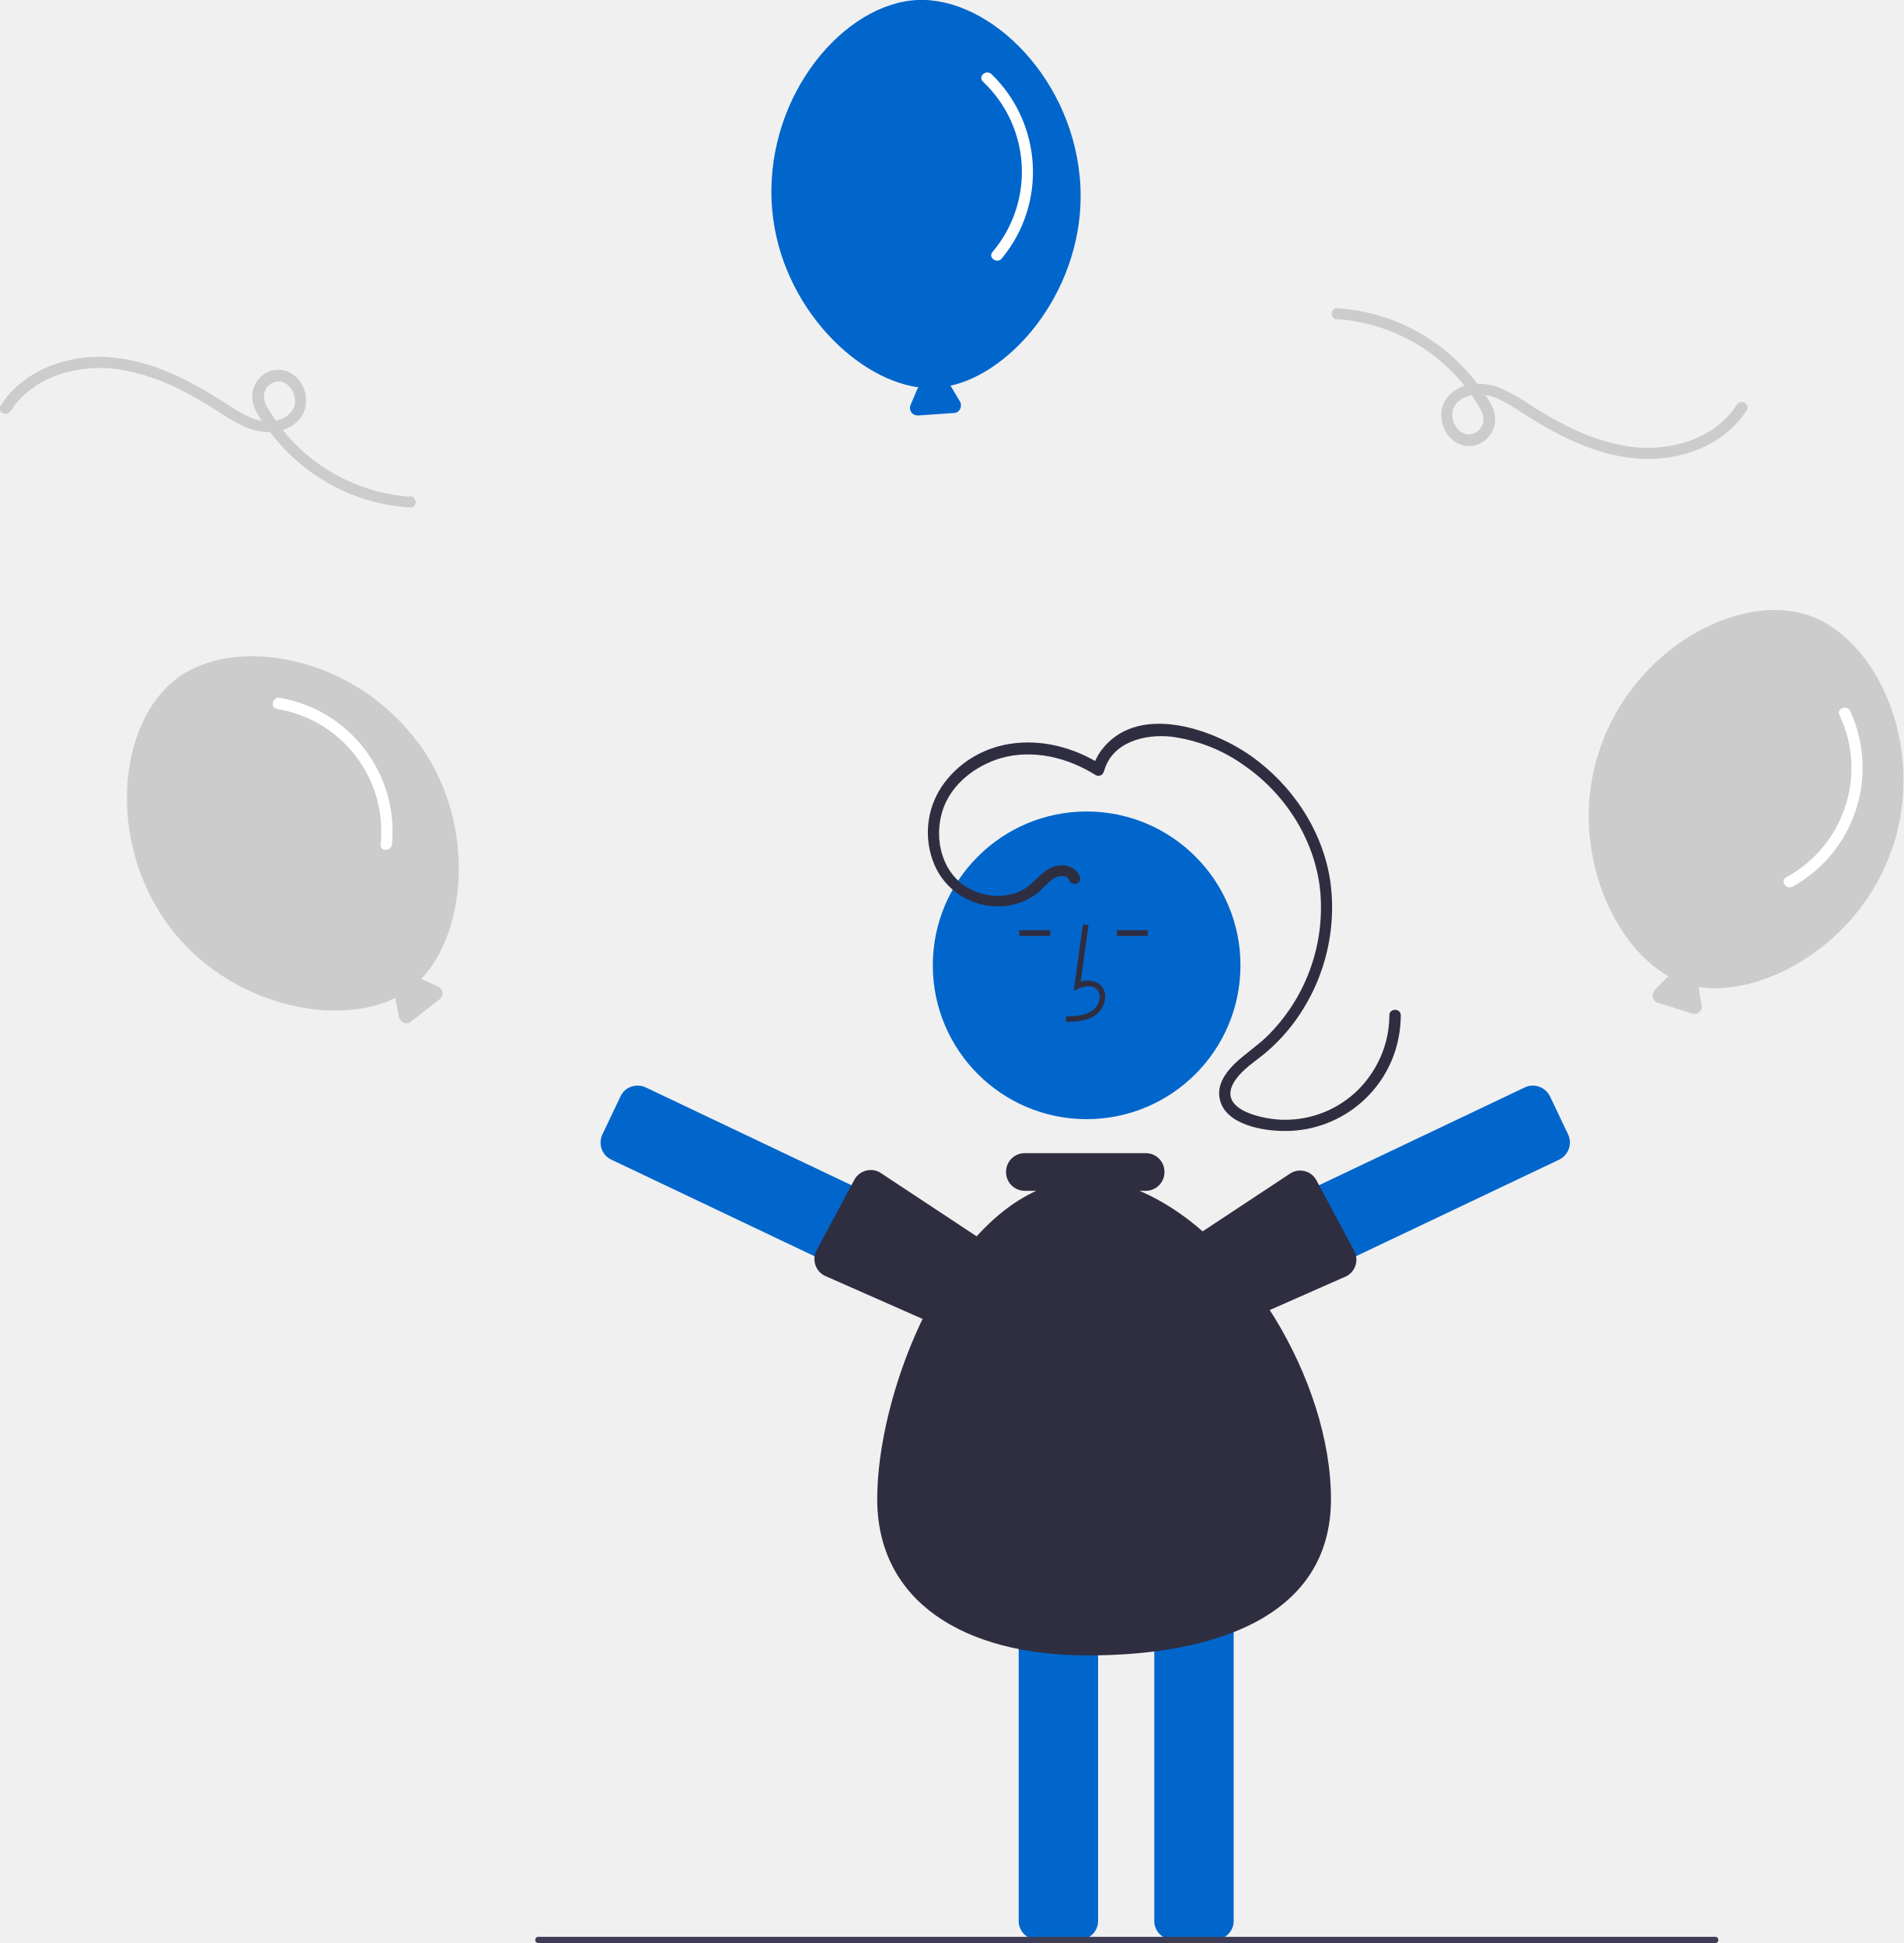
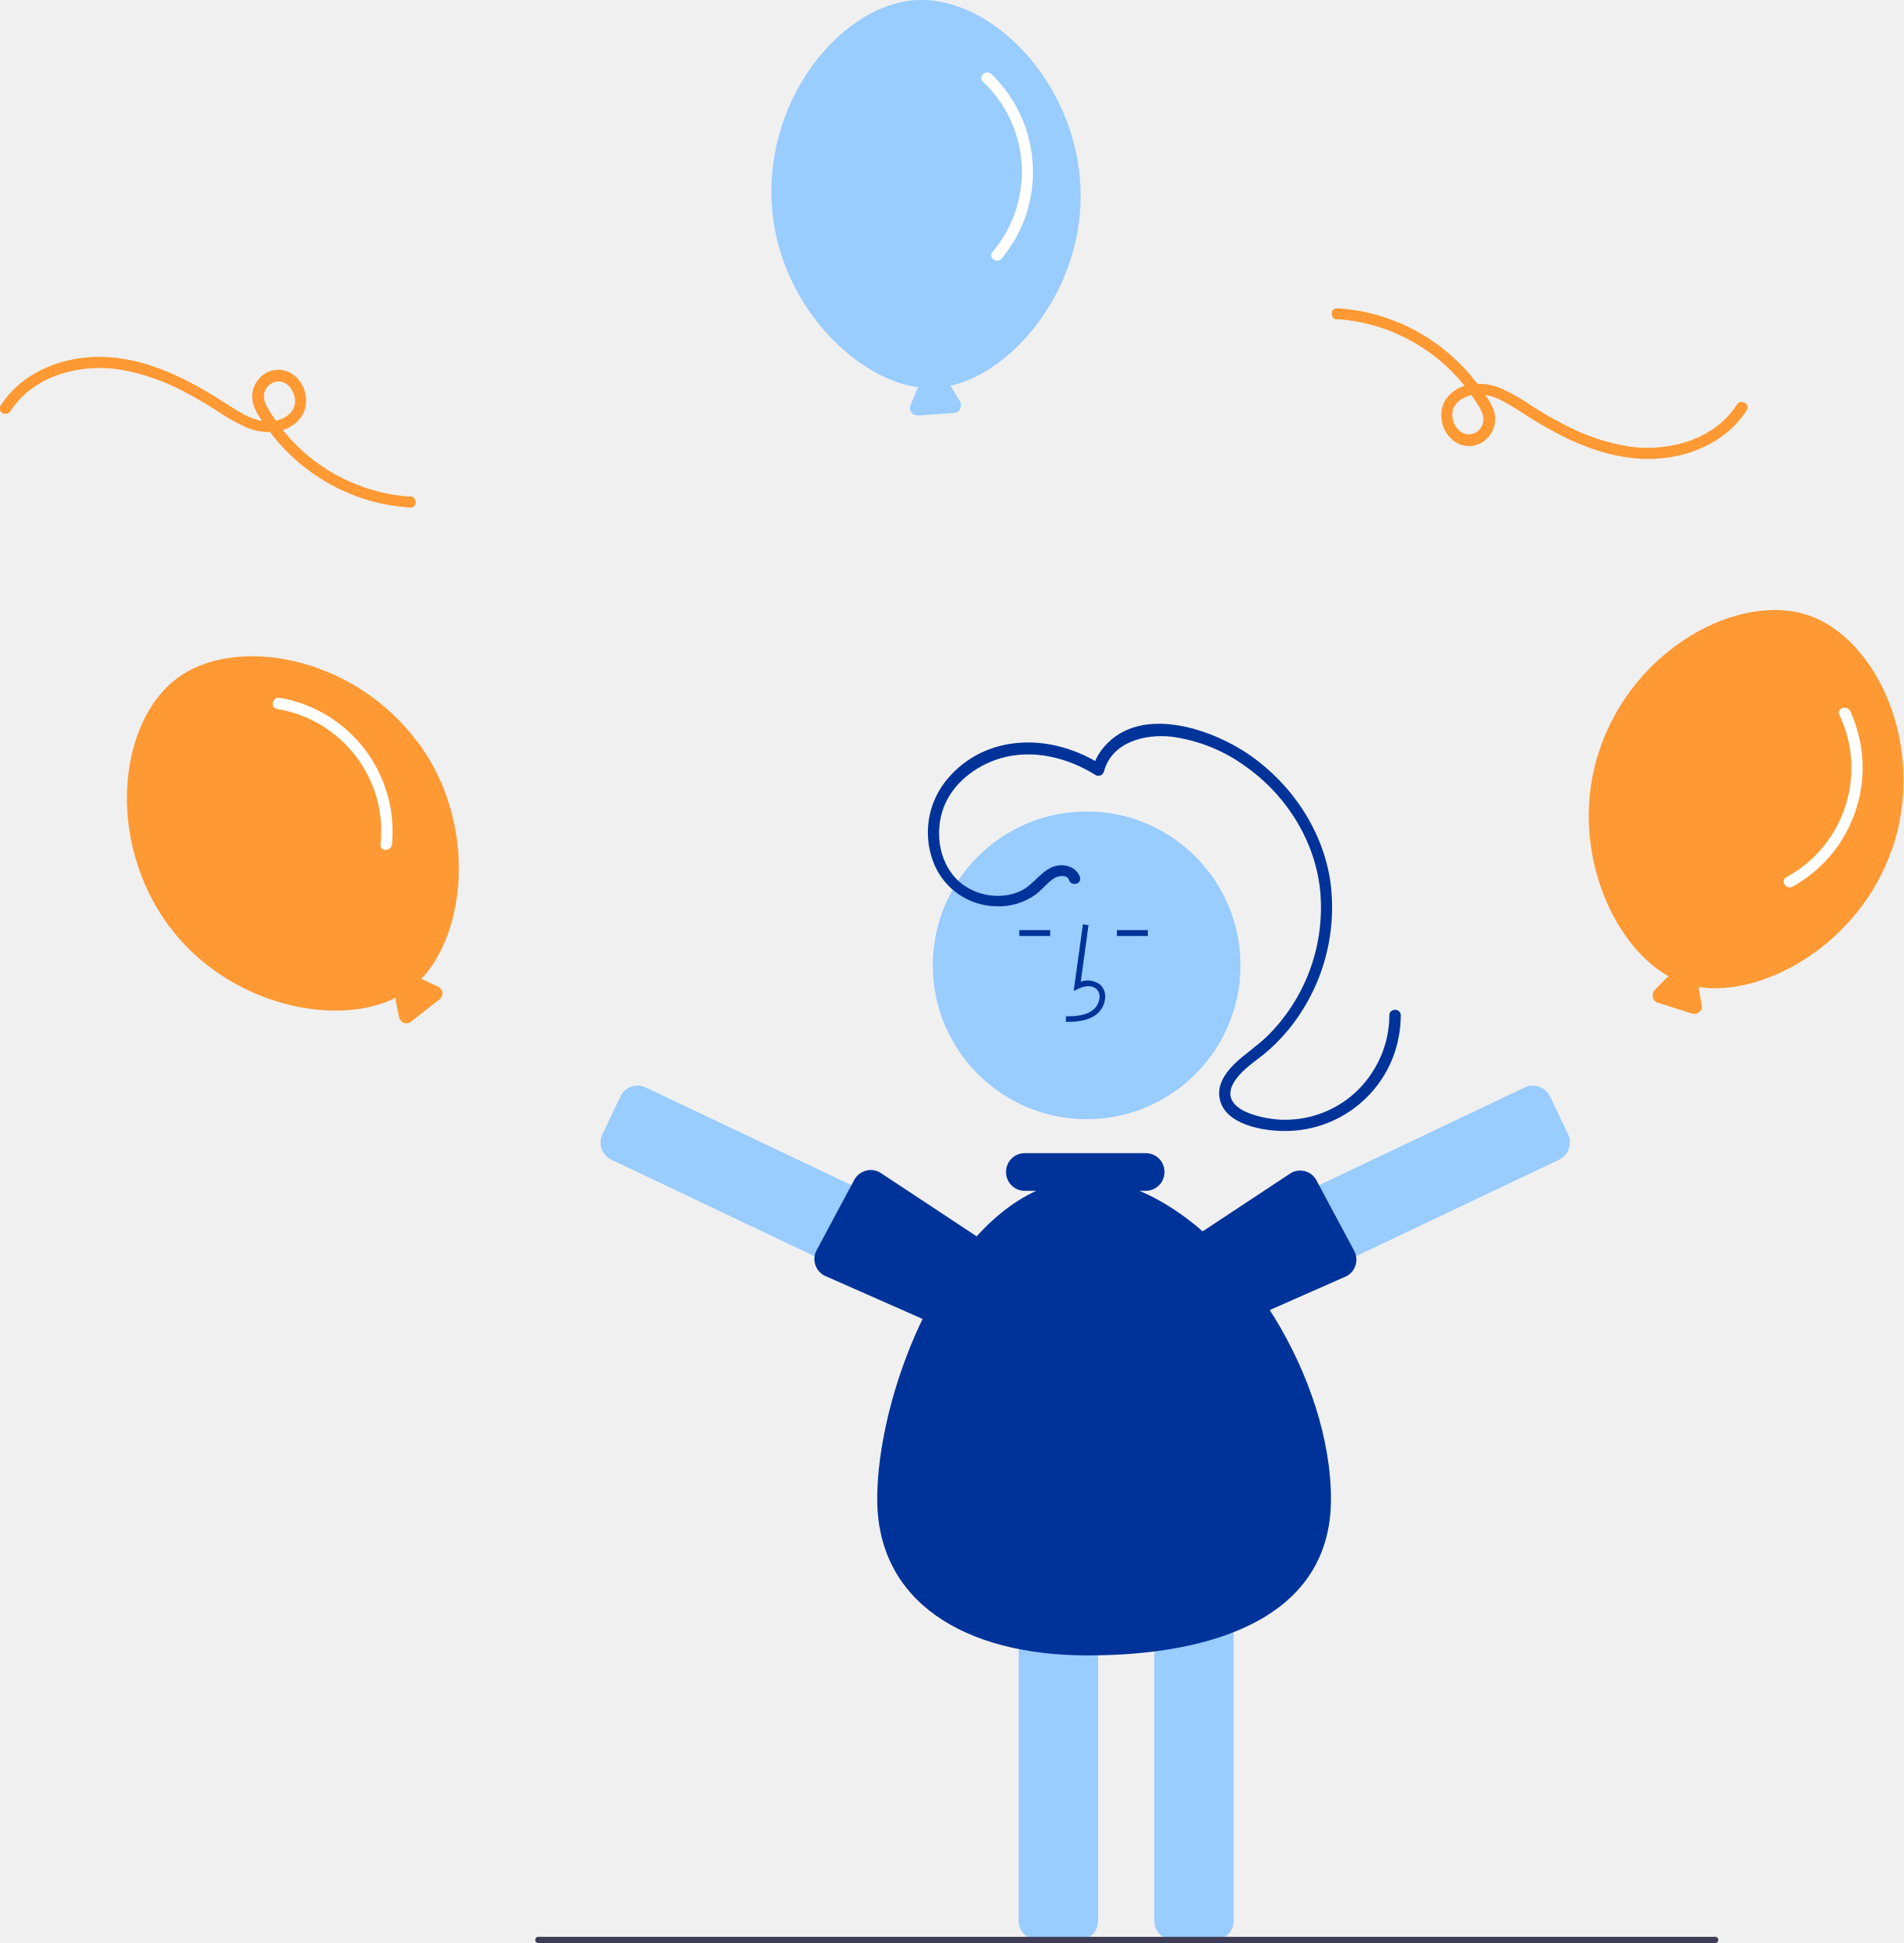
<svg xmlns="http://www.w3.org/2000/svg" version="1.1" viewBox="0 0 616.3 629">
  <defs>
    <style>
      .cls-1 {
-         fill: #2f2e41;
+         fill: #003399;
      }

      .cls-2 {
        fill: #fff;
      }

      .cls-3 {
        fill: #3f3d56;
      }

      .cls-4 {
-         fill: #ccc;
+         fill: #ff9933;
      }

      .cls-5 {
-         fill: #06c;
+         fill: #99ccff;
      }
    </style>
  </defs>
  <g>
    <g id="Capa_1">
      <path class="cls-4" d="M135,240c-20.8-27.8-58.8-34.5-77.7-20.4s-23.2,52.5-2.5,80.3c19.2,25.7,54.1,32.8,73.3,23.1,0,.3,0,.6,0,.9l1.1,5.4c.3,1.3,1.6,2.2,2.9,1.9.4,0,.7-.2,1-.5l9.2-7.2c1.1-.8,1.3-2.4.4-3.4-.2-.3-.5-.5-.9-.7l-4.9-2.3c-.2,0-.4-.1-.5-.2,14.8-15.6,18-51.1-1.3-76.9Z" />
      <path class="cls-2" d="M89.6,229.5c21.1,3.4,35.9,22.7,33.6,43.9-.2,2.3,3.4,2.3,3.7,0,2.2-22.9-13.7-43.6-36.3-47.5-2.3-.4-3.3,3.1-1,3.5Z" />
      <path class="cls-4" d="M612.6,274.8c11.2-32.9-4.8-68-27.1-75.6s-56.5,10.5-67.6,43.4c-10.4,30.4,3.6,63.1,22.4,73.5-.3.1-.5.3-.8.5l-3.8,3.9c-.9,1-.9,2.5,0,3.5.3.3.6.5,1,.6l11.1,3.5c1.3.4,2.7-.3,3.1-1.6.1-.4.1-.7,0-1.1l-.9-5.4c0-.2,0-.4-.2-.5,21.3,3.4,52.3-14.1,62.7-44.6Z" />
      <path class="cls-2" d="M595.5,231.4c9.2,19.3,1.6,42.4-17.2,52.6-2.1,1.1,0,4.2,2.1,3,20.1-11.2,28.2-35.9,18.6-56.8-1-2.1-4.5-.9-3.5,1.2Z" />
      <path class="cls-5" d="M349.8,60.7C348.3,26,320.7-1,297.1,0s-48.8,30.3-47.3,65c1.4,32.1,26.3,57.5,47.6,60.4-.2.2-.4.5-.5.7l-2.1,5c-.5,1.2,0,2.7,1.3,3.2.3.1.7.2,1.1.2l11.6-.8c1.3,0,2.4-1.2,2.3-2.6,0-.4-.1-.7-.3-1.1l-2.8-4.7c0-.2-.2-.3-.4-.4,21-4.6,43.6-32.2,42.2-64.3Z" />
      <path class="cls-2" d="M318.2,26.4c15.6,14.7,16.9,38.9,3.1,55.2-1.5,1.8,1.5,3.9,3,2.1,14.7-17.7,13.2-43.7-3.3-59.7-1.7-1.6-4.5.7-2.8,2.4Z" />
      <circle class="cls-5" cx="351.8" cy="312.5" r="49.8" />
      <path class="cls-5" d="M349.5,627.9h-13.7c-3.3,0-6-2.7-6-6v-114.4c0-3.3,2.7-6,6-6h13.7c3.3,0,6,2.7,6,6v114.4c0,3.3-2.7,6-6,6Z" />
      <path class="cls-5" d="M393.4,627.9h-13.7c-3.3,0-6-2.7-6-6v-114.4c0-3.3,2.7-6,6-6h13.7c3.3,0,6,2.7,6,6v114.4c0,3.3-2.7,6-6,6Z" />
      <path class="cls-5" d="M315.2,409.2l-5.9,12.4c-1.4,3-5,4.3-8.1,2.9l-103.3-49.1c-3-1.4-4.3-5-2.9-8.1l5.9-12.4c1.4-3,5-4.3,8.1-2.9l103.3,49.1c3,1.4,4.3,5,2.9,8.1Z" />
      <path class="cls-1" d="M330.7,415.8c.3,1.4,0,2.9-.6,4.1l-6.6,12c-1.6,2.9-5.3,4-8.2,2.4l-48.5-21.4c-2.9-1.6-4-5.3-2.4-8.2h0s12.2-22.8,12.2-22.8c1.6-2.9,5.3-4,8.2-2.4,0,0,0,0,0,0l43.6,28.8c1.4.8,1.9,5.4,2.3,6.9,0,.2,0,.3.1.5Z" />
      <path class="cls-5" d="M390.4,401.1l103.3-49.1c3-1.4,6.6-.1,8.1,2.9l5.9,12.4c1.4,3,.1,6.6-2.9,8.1l-103.3,49.1c-3,1.4-6.6.1-8.1-2.9l-5.9-12.4c-1.4-3-.1-6.6,2.9-8.1Z" />
      <path class="cls-1" d="M372.1,415.4c.4-1.6.9-6.2,2.3-6.9l43.6-28.8c2.9-1.6,6.6-.6,8.2,2.4,0,0,0,0,0,0l12.2,22.8h0c1.6,2.9.5,6.6-2.4,8.2l-48.5,21.4c-2.9,1.6-6.6.5-8.2-2.4l-6.6-12c-.7-1.3-.9-2.7-.6-4.1,0-.2,0-.3.1-.5Z" />
      <path class="cls-1" d="M345.1,330.9v-1.9c3.4,0,6.5-.3,8.7-2,1.3-1,2.1-2.6,2.2-4.2,0-1-.3-2-1.1-2.7-1.5-1.3-4-.9-5.8,0l-1.5.7,3-21.6,1.8.3-2.5,18.3c2.1-.8,4.4-.4,6.2.9,1.2,1,1.8,2.6,1.7,4.2-.1,2.2-1.2,4.3-3,5.6-2.9,2.2-6.8,2.3-9.8,2.3Z" />
      <rect class="cls-1" x="361.6" y="301.1" width="10" height="1.9" />
      <rect class="cls-1" x="330" y="301.1" width="10" height="1.9" />
      <path class="cls-1" d="M368.9,385.5h2c3.4,0,6.1-2.7,6.1-6.1s-2.7-6.1-6.1-6.1h-39.1c-3.4,0-6.1,2.7-6.1,6.1s2.7,6.1,6.1,6.1h3.7c-31.4,14.3-51.5,67-51.5,99.8s27.6,50.6,68.2,50.6,78.7-12.3,78.7-50.6-28.3-85.5-62-99.8Z" />
      <path class="cls-1" d="M349.7,284.1c-1.2-3.7-5.6-4.8-9-3.4-3.9,1.6-6.2,5.7-10,7.6-6.9,3.4-16,1.6-21.2-3.9-5.7-6-6.8-15.4-4-23,3-7.9,10.4-13.5,18.3-15.9,10.5-3.1,21.8-.3,30.9,5.4.9.5,2,.2,2.5-.7,0-.1.1-.3.2-.4,2.5-9.6,13.3-12.3,22-11.3,8.6,1.2,16.7,4.4,23.7,9.5,13.6,9.5,23.1,24.9,24.4,41.4,1.3,17.3-5.1,34.2-17.5,46.3-3.1,2.9-6.6,5.3-9.7,8.1-2.8,2.6-5.6,6.1-5.6,10.1.1,9.4,12.5,12,19.8,12.2,18.7.8,35.2-12.4,38.4-30.8.4-2.2.6-4.4.6-6.6,0-2.4-3.7-2.4-3.7,0,0,8.9-3.6,17.4-9.8,23.8-6.4,6.5-15.2,10.1-24.3,10-5.8,0-21.6-2.8-16.3-12,2.1-3.6,5.8-6.1,9-8.6,3.3-2.6,6.3-5.6,9-8.9,10.8-13.4,15.6-30.6,13.3-47.6-2.4-16.5-12.4-31.4-26-40.9-13-9-36.9-16.9-48.3-1.4-1.2,1.7-2.1,3.5-2.6,5.5l2.7-1.1c-8.8-5.5-19.2-8.3-29.5-6.7-9,1.4-17,6.3-22.1,13.8-5,7.5-5.9,17-2.4,25.3,3.4,8,11.2,13.3,20,13.5,4.6.2,9.2-1.2,12.9-3.9,2.1-1.6,3.7-3.8,5.9-5.2,1.3-.8,4.2-1.3,4.8.6.7,2.2,4.3,1.3,3.5-1h0Z" />
      <path class="cls-4" d="M432.7,103.3c18.4,1.2,35.2,11.1,45.1,26.7,1.4,2.2,3.1,4.6,2.2,7.3-.7,2.1-2.7,3.5-4.9,3.3-2.8-.3-4.6-3.1-4.9-5.7-.4-3,1.7-5.3,4.3-6.4,6.3-2.7,12.7,1.5,17.8,4.8,11.7,7.6,24.6,14.4,38.7,15.2,13.1.8,27.2-4.3,34.5-15.7,1.3-2-1.9-3.8-3.2-1.8-7.2,11.3-21.9,15.3-34.6,13.6-7.6-1.2-14.9-3.7-21.6-7.3-3.5-1.8-6.9-3.8-10.2-5.9-3.2-2.2-6.5-4.1-10-5.7-5.8-2.4-13.6-2.2-17.6,3.3-3.8,5.2-.9,13.7,5.5,15.2,6,1.4,11.3-4.3,10.1-10.2-.6-3-2.9-6-4.7-8.5-10.8-15.1-27.8-24.6-46.3-25.7-2.4-.1-2.3,3.5,0,3.7h0Z" />
      <path class="cls-4" d="M133,160.8c-18.4-1.2-35.2-11.1-45.1-26.7-1.4-2.2-3.1-4.6-2.2-7.3.7-2.1,2.7-3.5,4.9-3.3,2.8.3,4.6,3.1,4.9,5.7.4,3-1.7,5.3-4.3,6.4-6.3,2.7-12.7-1.5-17.8-4.8-11.7-7.6-24.6-14.4-38.7-15.2-13.1-.8-27.2,4.3-34.5,15.7-1.3,2,1.9,3.8,3.2,1.8,7.2-11.3,21.9-15.3,34.6-13.6,7.6,1.2,14.9,3.7,21.6,7.3,3.5,1.8,6.9,3.8,10.2,5.9,3.2,2.2,6.5,4.1,10,5.7,5.8,2.4,13.6,2.2,17.6-3.3,3.8-5.2.9-13.7-5.5-15.2-6-1.4-11.3,4.3-10.1,10.2.6,3,2.9,6,4.7,8.5,10.8,15.1,27.8,24.6,46.3,25.7,2.4.1,2.3-3.5,0-3.7h0Z" />
      <path class="cls-3" d="M555.3,629H174.3c-.6,0-1-.4-1-1s.4-1,1-1h381c.6,0,1,.4,1,1s-.4,1-1,1Z" />
    </g>
  </g>
</svg>
